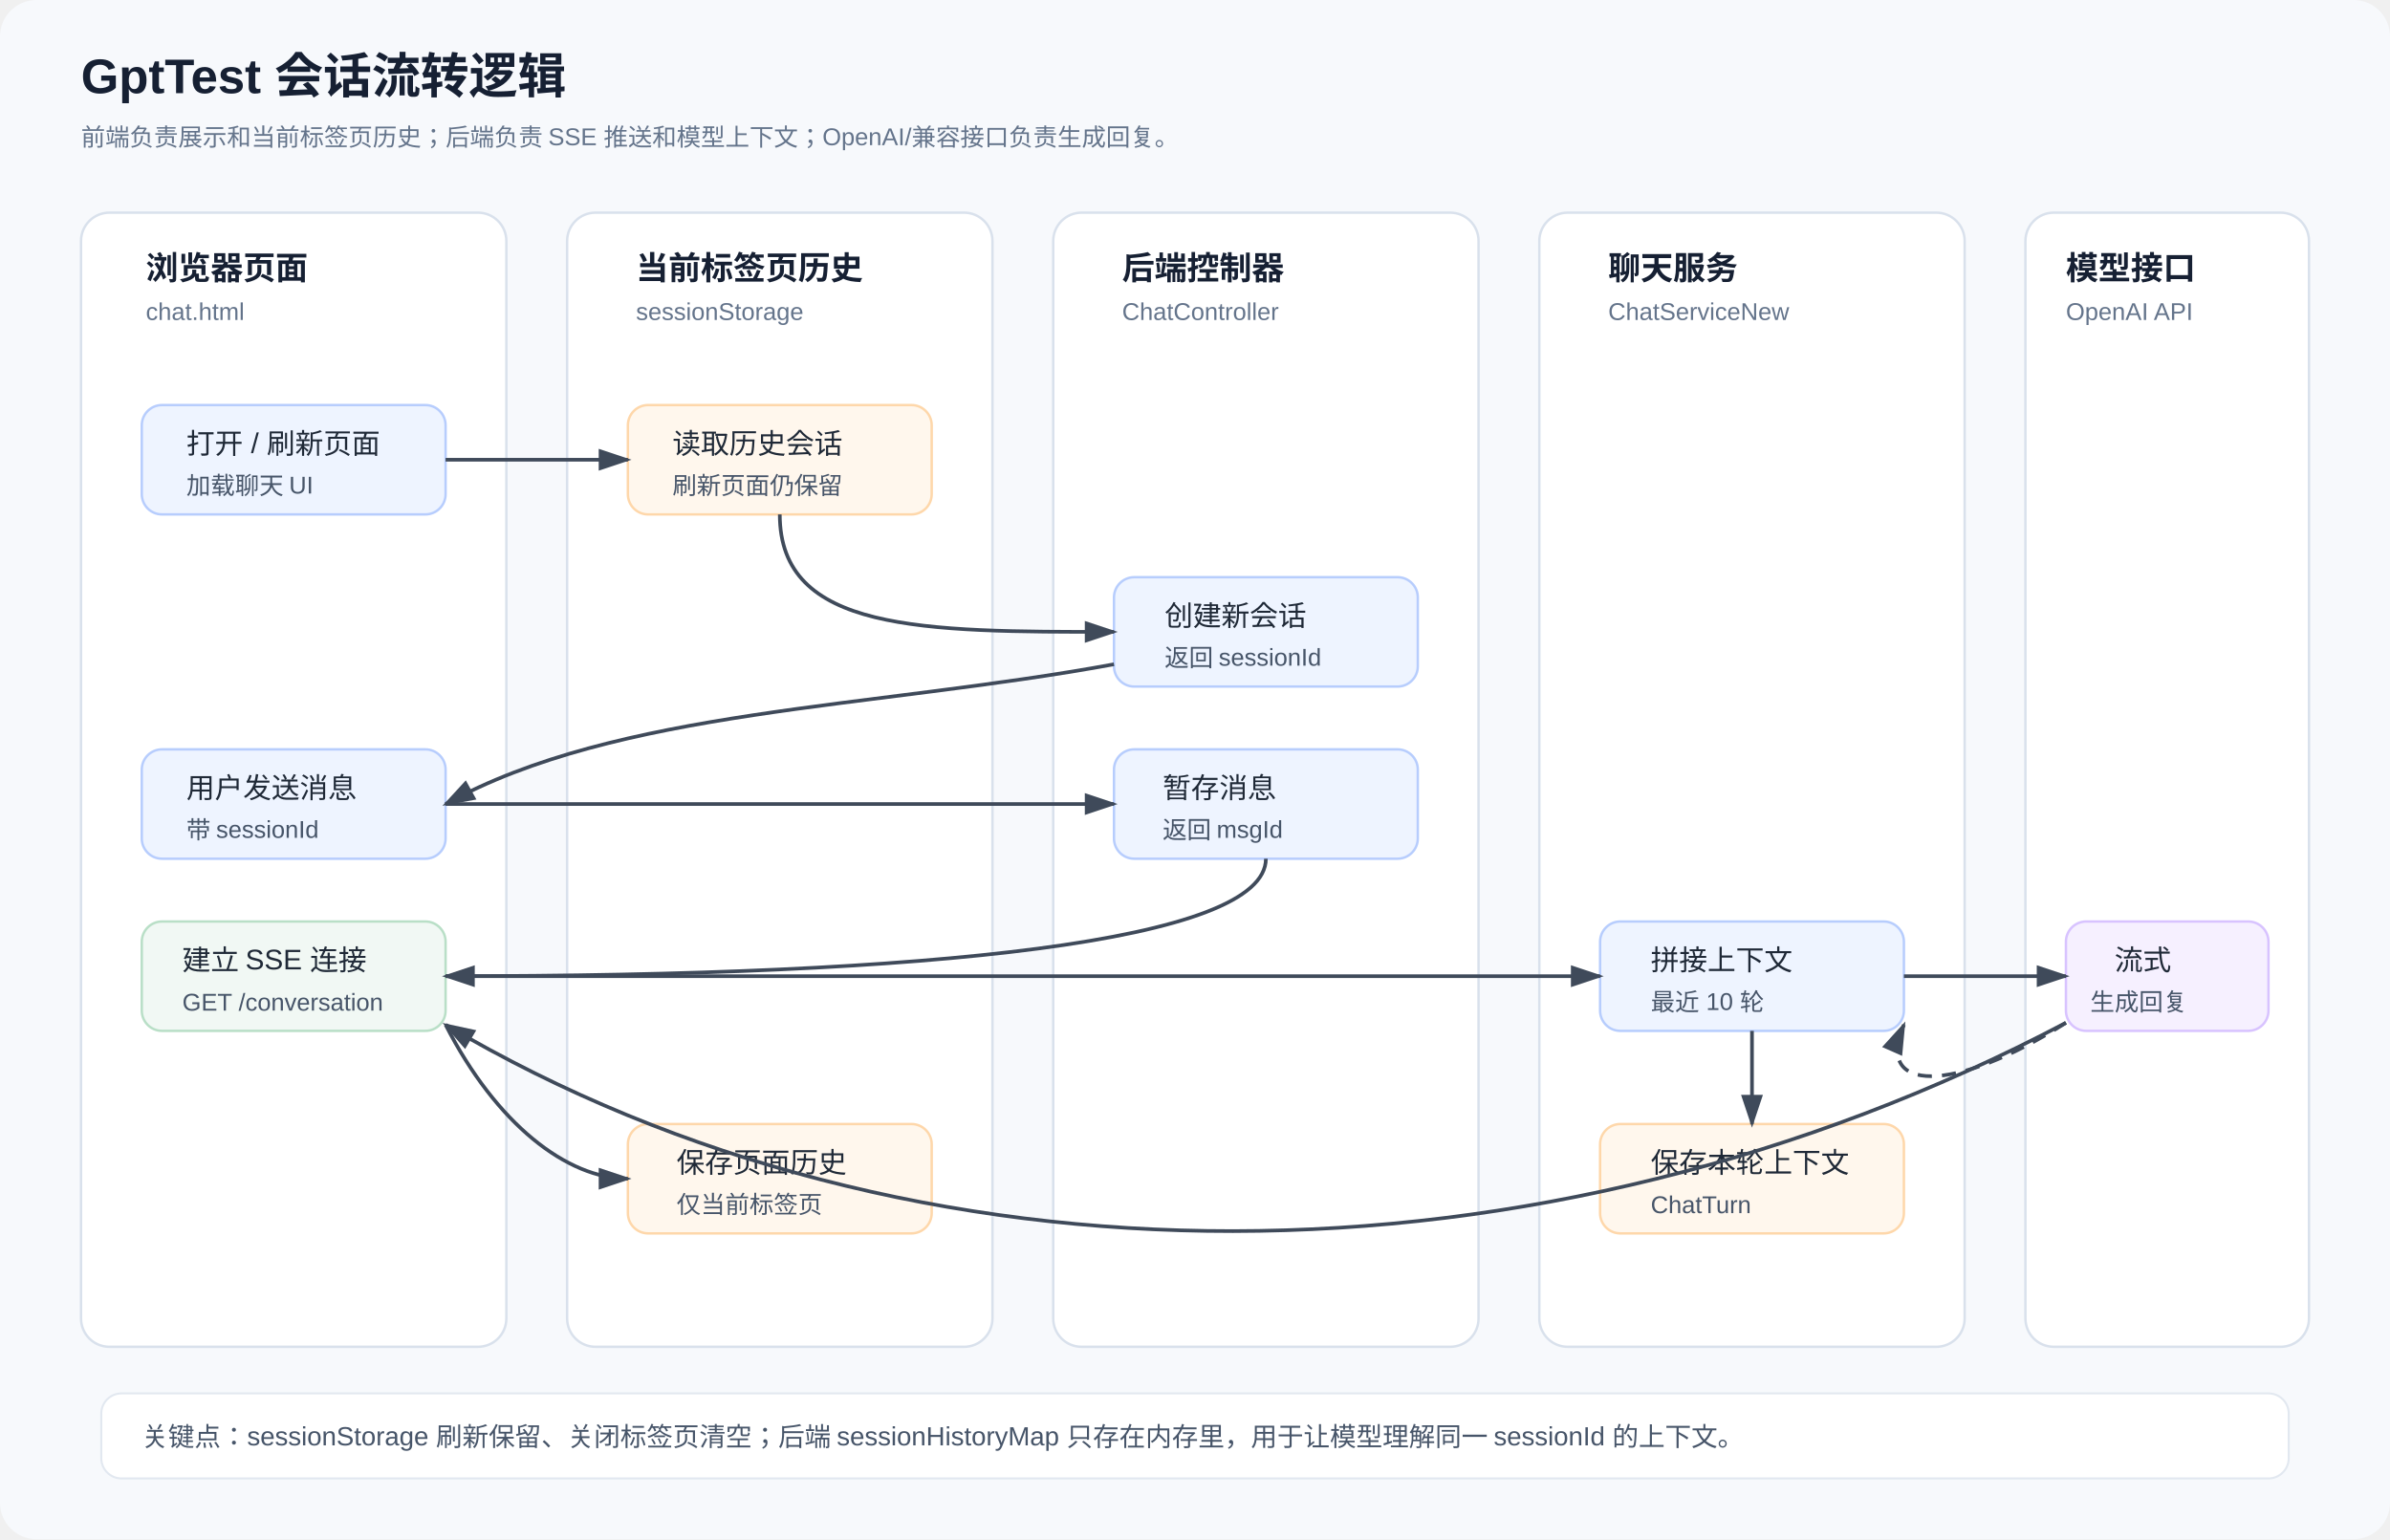
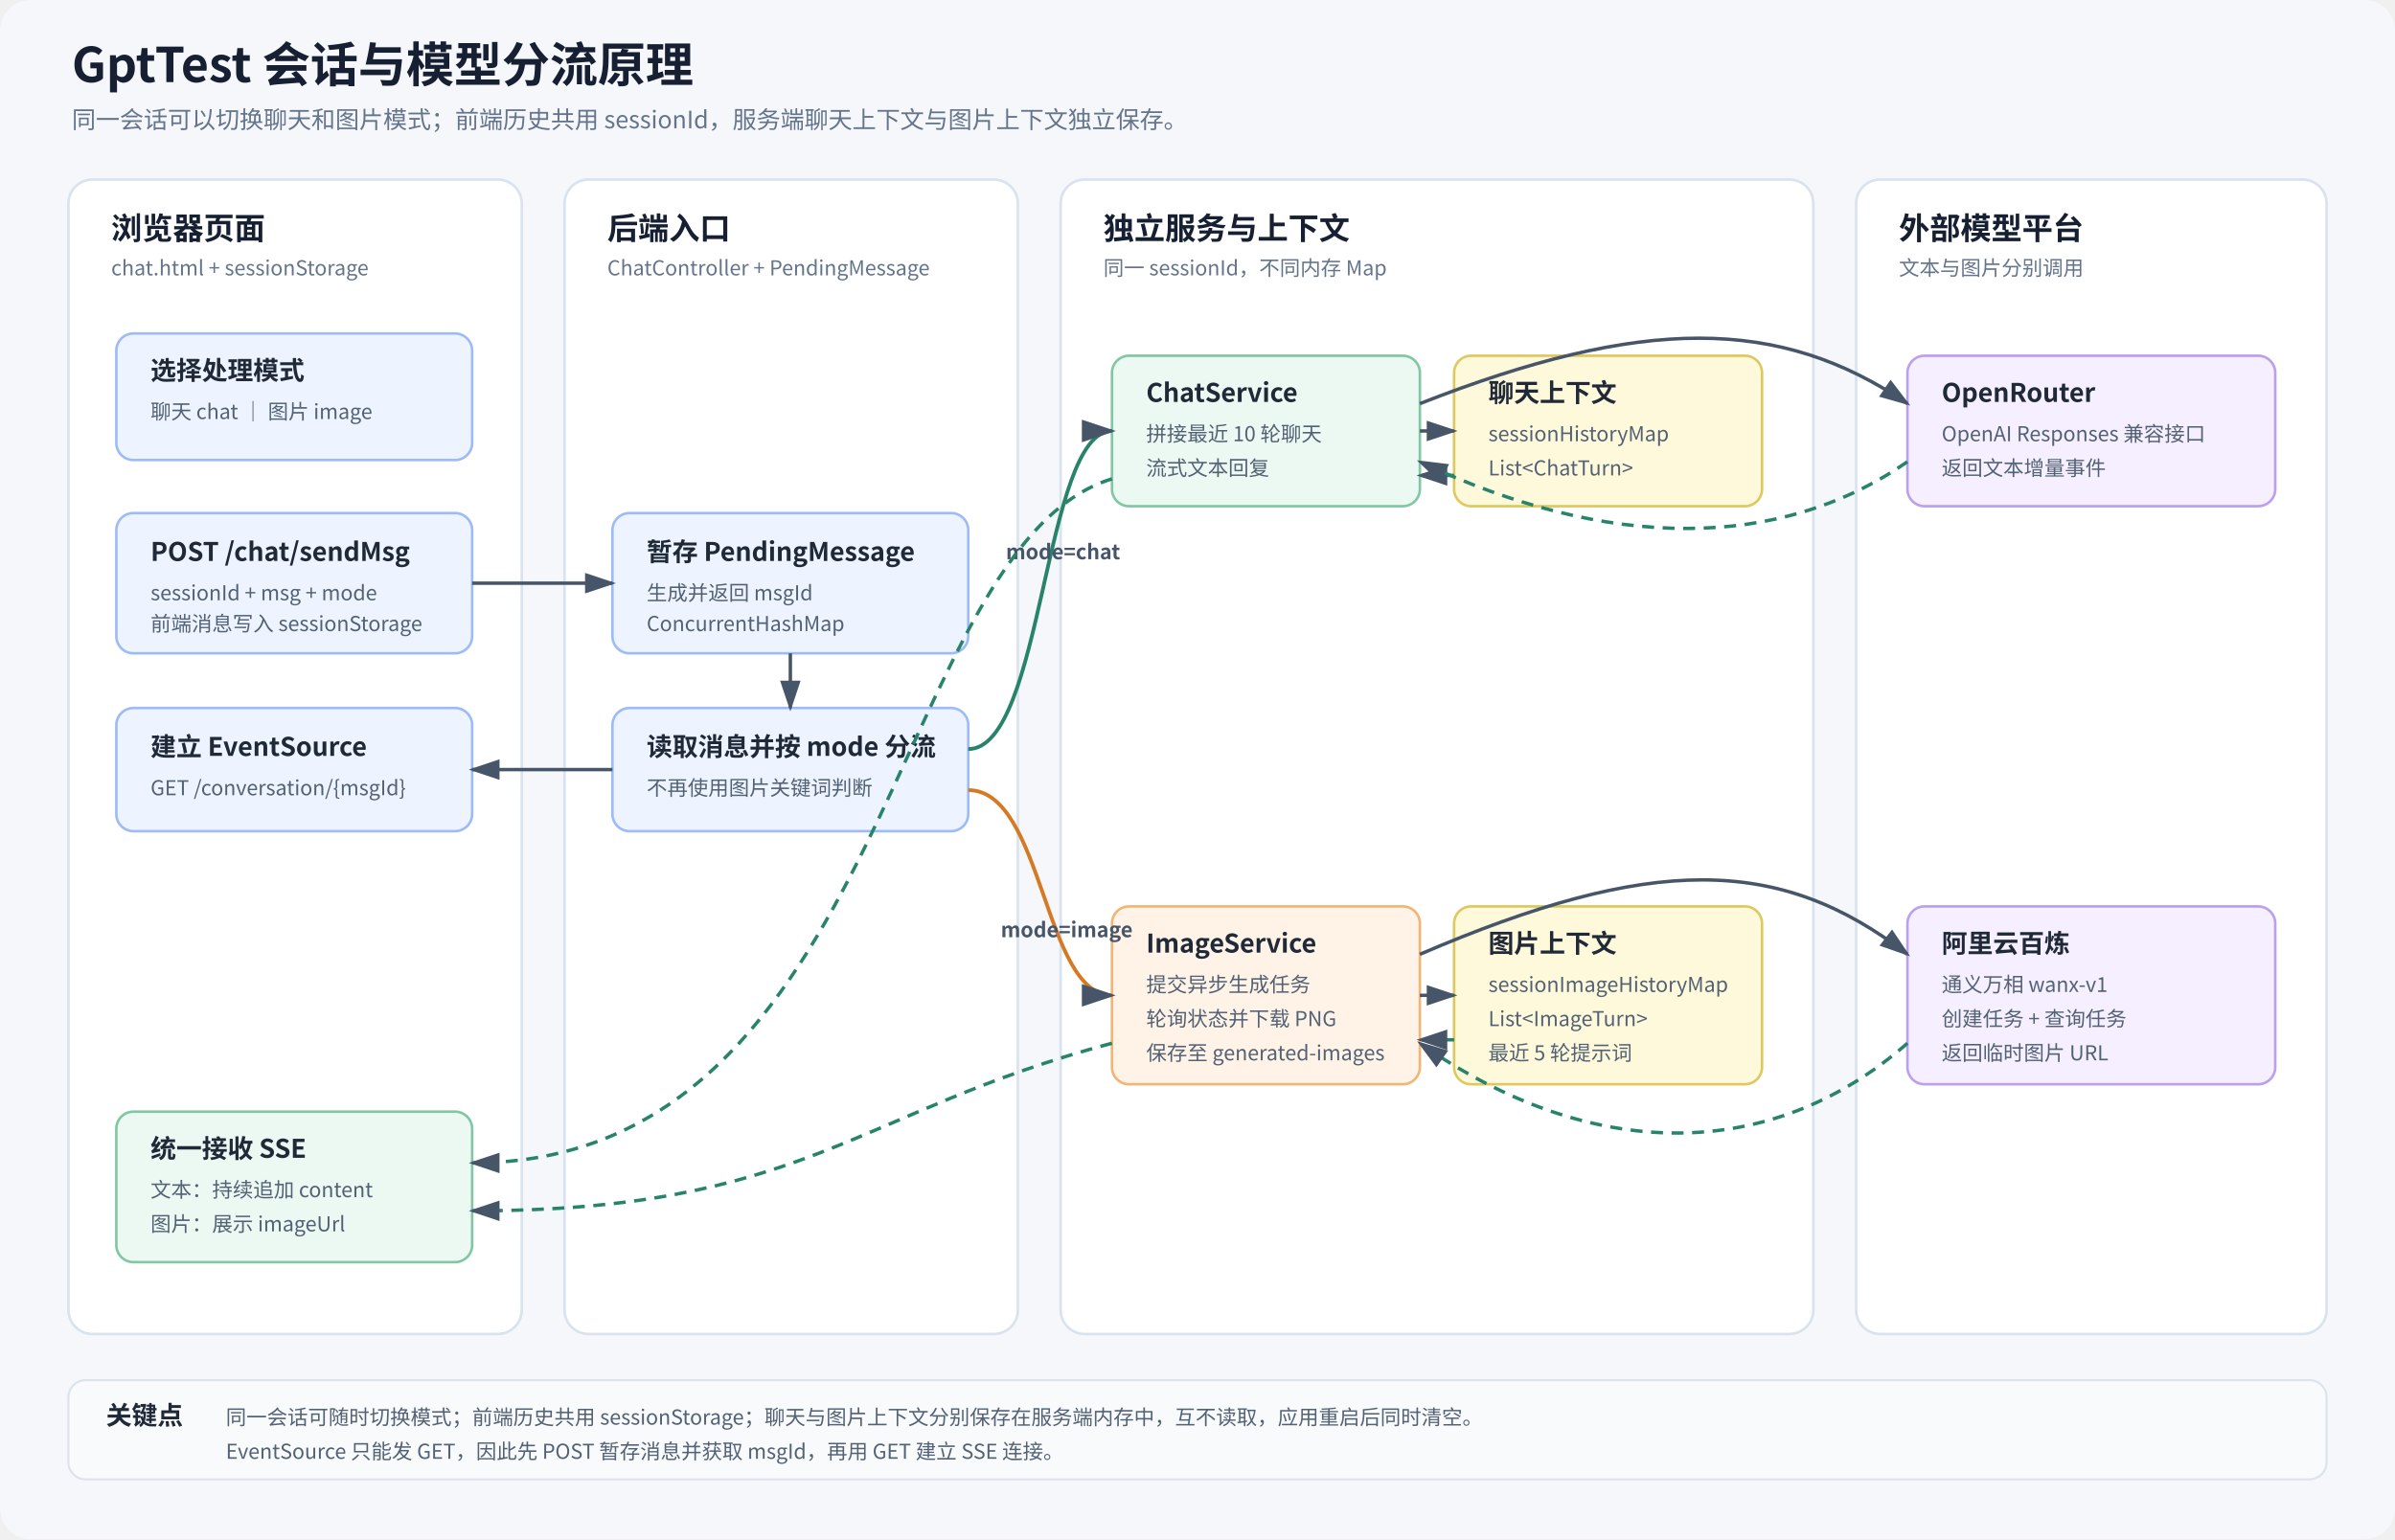
- <svg xmlns="http://www.w3.org/2000/svg" width="1180" height="760" viewBox="0 0 1180 760" role="img" aria-labelledby="title desc">
+ <svg xmlns="http://www.w3.org/2000/svg" width="1400" height="900" viewBox="0 0 1400 900" role="img" aria-labelledby="title desc">
  <defs>
-     <marker id="arrow" markerWidth="10" markerHeight="10" refX="8" refY="3" orient="auto" markerUnits="strokeWidth">
-       <path d="M0,0 L0,6 L9,3 z" fill="#3f4a5a" />
+     <marker id="arrow" markerWidth="10" markerHeight="10" refX="8" refY="3" orient="auto">
+       <path d="M0,0 L0,6 L9,3 z" fill="#475569" />
    </marker>
    <style>
-       .bg { fill: #f7f9fc; }
-       .lane { fill: #ffffff; stroke: #d9e1ec; stroke-width: 1.2; }
-       .laneTitle { fill: #162033; font: 700 16px "Microsoft YaHei", Arial, sans-serif; }
-       .laneSub { fill: #64748b; font: 12px "Microsoft YaHei", Arial, sans-serif; }
-       .step { fill: #eef4ff; stroke: #b7cdfd; stroke-width: 1.2; }
-       .stepAlt { fill: #f1f8f4; stroke: #b9dfc7; stroke-width: 1.2; }
-       .store { fill: #fff7ed; stroke: #fed7aa; stroke-width: 1.2; }
-       .ai { fill: #f6f0ff; stroke: #d8c3ff; stroke-width: 1.2; }
-       .text { fill: #1f2937; font: 14px "Microsoft YaHei", Arial, sans-serif; }
-       .small { fill: #475569; font: 12px "Microsoft YaHei", Arial, sans-serif; }
-       .arrow { stroke: #3f4a5a; stroke-width: 1.8; fill: none; marker-end: url(#arrow); }
-       .dashed { stroke-dasharray: 7 5; }
-       .note { fill: #ffffff; stroke: #e2e8f0; stroke-width: 1; }
-       .noteText { fill: #475569; font: 13px "Microsoft YaHei", Arial, sans-serif; }
+       text { font-family: "Microsoft YaHei", "Noto Sans CJK SC", Arial, sans-serif; }
+       .title { font-size: 28px; font-weight: 700; fill: #172033; }
+       .subtitle { font-size: 14px; fill: #64748b; }
+       .lane { fill: #ffffff; stroke: #d9e2ef; stroke-width: 1.5; }
+       .lane-title { font-size: 18px; font-weight: 700; fill: #172033; }
+       .lane-sub { font-size: 12px; fill: #64748b; }
+       .box-title { font-size: 15px; font-weight: 700; fill: #1f2937; }
+       .box-sub { font-size: 12px; fill: #526174; }
+       .common { fill: #edf4ff; stroke: #9dbcf7; stroke-width: 1.5; }
+       .chat { fill: #ecf8f2; stroke: #82c7a4; stroke-width: 1.5; }
+       .image { fill: #fff3e8; stroke: #f2b576; stroke-width: 1.5; }
+       .store { fill: #fff9dc; stroke: #dfc85f; stroke-width: 1.5; }
+       .external { fill: #f5efff; stroke: #bba0ee; stroke-width: 1.5; }
+       .note { fill: #f8fafc; stroke: #dbe3ed; stroke-width: 1.2; }
+       .arrow { fill: none; stroke: #475569; stroke-width: 2; marker-end: url(#arrow); }
+       .return { fill: none; stroke: #27836a; stroke-width: 2; stroke-dasharray: 7 5; marker-end: url(#arrow); }
+       .branch-chat { fill: none; stroke: #27836a; stroke-width: 2.2; marker-end: url(#arrow); }
+       .branch-image { fill: none; stroke: #d47a24; stroke-width: 2.2; marker-end: url(#arrow); }
+       .label { font-size: 12px; font-weight: 700; fill: #475569; }
    </style>
  </defs>
-   <rect class="bg" width="1180" height="760" rx="18" />
-   <text x="40" y="46" class="laneTitle" style="font-size:24px">GptTest 会话流转逻辑</text>
-   <text x="40" y="72" class="laneSub">前端负责展示和当前标签页历史；后端负责 SSE 推送和模型上下文；OpenAI/兼容接口负责生成回复。</text>
-   <rect x="40" y="105" width="210" height="560" rx="14" class="lane" />
-   <rect x="280" y="105" width="210" height="560" rx="14" class="lane" />
-   <rect x="520" y="105" width="210" height="560" rx="14" class="lane" />
-   <rect x="760" y="105" width="210" height="560" rx="14" class="lane" />
-   <rect x="1000" y="105" width="140" height="560" rx="14" class="lane" />
-   <text x="72" y="138" class="laneTitle">浏览器页面</text>
-   <text x="72" y="158" class="laneSub">chat.html</text>
-   <text x="314" y="138" class="laneTitle">当前标签页历史</text>
-   <text x="314" y="158" class="laneSub">sessionStorage</text>
-   <text x="554" y="138" class="laneTitle">后端控制器</text>
-   <text x="554" y="158" class="laneSub">ChatController</text>
-   <text x="794" y="138" class="laneTitle">聊天服务</text>
-   <text x="794" y="158" class="laneSub">ChatServiceNew</text>
-   <text x="1020" y="138" class="laneTitle">模型接口</text>
-   <text x="1020" y="158" class="laneSub">OpenAI API</text>
-   <rect x="70" y="200" width="150" height="54" rx="10" class="step" />
-   <text x="92" y="224" class="text">打开 / 刷新页面</text>
-   <text x="92" y="244" class="small">加载聊天 UI</text>
-   <rect x="310" y="200" width="150" height="54" rx="10" class="store" />
-   <text x="332" y="224" class="text">读取历史会话</text>
-   <text x="332" y="244" class="small">刷新页面仍保留</text>
-   <rect x="550" y="285" width="150" height="54" rx="10" class="step" />
-   <text x="575" y="309" class="text">创建新会话</text>
-   <text x="575" y="329" class="small">返回 sessionId</text>
-   <rect x="70" y="370" width="150" height="54" rx="10" class="step" />
-   <text x="92" y="394" class="text">用户发送消息</text>
-   <text x="92" y="414" class="small">带 sessionId</text>
-   <rect x="550" y="370" width="150" height="54" rx="10" class="step" />
-   <text x="574" y="394" class="text">暂存消息</text>
-   <text x="574" y="414" class="small">返回 msgId</text>
-   <rect x="70" y="455" width="150" height="54" rx="10" class="stepAlt" />
-   <text x="90" y="479" class="text">建立 SSE 连接</text>
-   <text x="90" y="499" class="small">GET /conversation</text>
-   <rect x="790" y="455" width="150" height="54" rx="10" class="step" />
-   <text x="815" y="479" class="text">拼接上下文</text>
-   <text x="815" y="499" class="small">最近 10 轮</text>
-   <rect x="1020" y="455" width="100" height="54" rx="10" class="ai" />
-   <text x="1044" y="479" class="text">流式</text>
-   <text x="1032" y="499" class="small">生成回复</text>
-   <rect x="790" y="555" width="150" height="54" rx="10" class="store" />
-   <text x="815" y="579" class="text">保存本轮上下文</text>
-   <text x="815" y="599" class="small">ChatTurn</text>
-   <rect x="310" y="555" width="150" height="54" rx="10" class="store" />
-   <text x="334" y="579" class="text">保存页面历史</text>
-   <text x="334" y="599" class="small">仅当前标签页</text>
-   <path class="arrow" d="M220 227 L310 227" />
-   <path class="arrow" d="M385 254 C385 312 455 312 550 312" />
-   <path class="arrow" d="M550 328 C430 350 305 350 220 397" />
-   <path class="arrow" d="M220 397 L550 397" />
-   <path class="arrow" d="M625 424 C625 465 460 482 220 482" />
-   <path class="arrow" d="M220 482 L790 482" />
-   <path class="arrow" d="M940 482 L1020 482" />
-   <path class="arrow dashed" d="M1020 505 C965 540 925 540 940 506" />
-   <path class="arrow" d="M1020 505 C760 642 450 642 220 506" />
-   <path class="arrow" d="M865 509 L865 555" />
-   <path class="arrow" d="M220 506 C245 555 280 582 310 582" />
-   <rect x="50" y="688" width="1080" height="42" rx="10" class="note" />
-   <text x="70" y="714" class="noteText">关键点：sessionStorage 刷新保留、关闭标签页清空；后端 sessionHistoryMap 只存在内存里，用于让模型理解同一 sessionId 的上下文。</text>
+   <rect width="1400" height="900" rx="18" fill="#f5f7fb" />
+   <text x="42" y="48" class="title">GptTest 会话与模型分流原理</text>
+   <text x="42" y="75" class="subtitle">同一会话可以切换聊天和图片模式；前端历史共用 sessionId，服务端聊天上下文与图片上下文独立保存。</text>
+   <rect x="40" y="105" width="265" height="675" rx="14" class="lane" />
+   <rect x="330" y="105" width="265" height="675" rx="14" class="lane" />
+   <rect x="620" y="105" width="440" height="675" rx="14" class="lane" />
+   <rect x="1085" y="105" width="275" height="675" rx="14" class="lane" />
+   <text x="65" y="140" class="lane-title">浏览器页面</text>
+   <text x="65" y="161" class="lane-sub">chat.html + sessionStorage</text>
+   <text x="355" y="140" class="lane-title">后端入口</text>
+   <text x="355" y="161" class="lane-sub">ChatController + PendingMessage</text>
+   <text x="645" y="140" class="lane-title">独立服务与上下文</text>
+   <text x="645" y="161" class="lane-sub">同一 sessionId，不同内存 Map</text>
+   <text x="1110" y="140" class="lane-title">外部模型平台</text>
+   <text x="1110" y="161" class="lane-sub">文本与图片分别调用</text>
+   <rect x="68" y="195" width="208" height="74" rx="10" class="common" />
+   <text x="88" y="222" class="box-title">选择处理模式</text>
+   <text x="88" y="245" class="box-sub">聊天 chat ｜ 图片 image</text>
+   <rect x="68" y="300" width="208" height="82" rx="10" class="common" />
+   <text x="88" y="328" class="box-title">POST /chat/sendMsg</text>
+   <text x="88" y="351" class="box-sub">sessionId + msg + mode</text>
+   <text x="88" y="369" class="box-sub">前端消息写入 sessionStorage</text>
+   <rect x="358" y="300" width="208" height="82" rx="10" class="common" />
+   <text x="378" y="328" class="box-title">暂存 PendingMessage</text>
+   <text x="378" y="351" class="box-sub">生成并返回 msgId</text>
+   <text x="378" y="369" class="box-sub">ConcurrentHashMap</text>
+   <rect x="68" y="414" width="208" height="72" rx="10" class="common" />
+   <text x="88" y="442" class="box-title">建立 EventSource</text>
+   <text x="88" y="465" class="box-sub">GET /conversation/{msgId}</text>
+   <rect x="358" y="414" width="208" height="72" rx="10" class="common" />
+   <text x="378" y="442" class="box-title">读取消息并按 mode 分流</text>
+   <text x="378" y="465" class="box-sub">不再使用图片关键词判断</text>
+   <rect x="650" y="208" width="180" height="88" rx="10" class="chat" />
+   <text x="670" y="235" class="box-title">ChatService</text>
+   <text x="670" y="258" class="box-sub">拼接最近 10 轮聊天</text>
+   <text x="670" y="278" class="box-sub">流式文本回复</text>
+   <rect x="850" y="208" width="180" height="88" rx="10" class="store" />
+   <text x="870" y="235" class="box-title">聊天上下文</text>
+   <text x="870" y="258" class="box-sub">sessionHistoryMap</text>
+   <text x="870" y="278" class="box-sub">List&lt;ChatTurn&gt;</text>
+   <rect x="1115" y="208" width="215" height="88" rx="10" class="external" />
+   <text x="1135" y="235" class="box-title">OpenRouter</text>
+   <text x="1135" y="258" class="box-sub">OpenAI Responses 兼容接口</text>
+   <text x="1135" y="278" class="box-sub">返回文本增量事件</text>
+   <rect x="650" y="530" width="180" height="104" rx="10" class="image" />
+   <text x="670" y="557" class="box-title">ImageService</text>
+   <text x="670" y="580" class="box-sub">提交异步生成任务</text>
+   <text x="670" y="600" class="box-sub">轮询状态并下载 PNG</text>
+   <text x="670" y="620" class="box-sub">保存至 generated-images</text>
+   <rect x="850" y="530" width="180" height="104" rx="10" class="store" />
+   <text x="870" y="557" class="box-title">图片上下文</text>
+   <text x="870" y="580" class="box-sub">sessionImageHistoryMap</text>
+   <text x="870" y="600" class="box-sub">List&lt;ImageTurn&gt;</text>
+   <text x="870" y="620" class="box-sub">最近 5 轮提示词</text>
+   <rect x="1115" y="530" width="215" height="104" rx="10" class="external" />
+   <text x="1135" y="557" class="box-title">阿里云百炼</text>
+   <text x="1135" y="580" class="box-sub">通义万相 wanx-v1</text>
+   <text x="1135" y="600" class="box-sub">创建任务 + 查询任务</text>
+   <text x="1135" y="620" class="box-sub">返回临时图片 URL</text>
+   <rect x="68" y="650" width="208" height="88" rx="10" class="chat" />
+   <text x="88" y="677" class="box-title">统一接收 SSE</text>
+   <text x="88" y="700" class="box-sub">文本：持续追加 content</text>
+   <text x="88" y="720" class="box-sub">图片：展示 imageUrl</text>
+   <path d="M276 341 H358" class="arrow" />
+   <path d="M462 382 V414" class="arrow" />
+   <path d="M358 450 H276" class="arrow" />
+   <path d="M566 438 C610 438,610 252,650 252" class="branch-chat" />
+   <text x="588" y="327" class="label">mode=chat</text>
+   <path d="M566 462 C610 462,610 582,650 582" class="branch-image" />
+   <text x="585" y="548" class="label">mode=image</text>
+   <path d="M830 252 H850" class="arrow" />
+   <path d="M850 278 H830" class="return" />
+   <path d="M830 236 C960 185,1040 185,1115 236" class="arrow" />
+   <path d="M1115 270 C1040 322,940 322,830 270" class="return" />
+   <path d="M830 582 H850" class="arrow" />
+   <path d="M850 608 H830" class="return" />
+   <path d="M830 558 C965 500,1040 500,1115 558" class="arrow" />
+   <path d="M1115 610 C1035 680,930 680,830 610" class="return" />
+   <path d="M650 280 C520 320,520 680,276 680" class="return" />
+   <path d="M650 610 C500 650,470 708,276 708" class="return" />
+   <rect x="40" y="807" width="1320" height="58" rx="10" class="note" />
+   <text x="62" y="833" class="box-title">关键点</text>
+   <text x="132" y="833" class="box-sub">同一会话可随时切换模式；前端历史共用 sessionStorage；聊天与图片上下文分别保存在服务端内存中，互不读取，应用重启后同时清空。</text>
+   <text x="132" y="853" class="box-sub">EventSource 只能发 GET，因此先 POST 暂存消息并获取 msgId，再用 GET 建立 SSE 连接。</text>
</svg>
